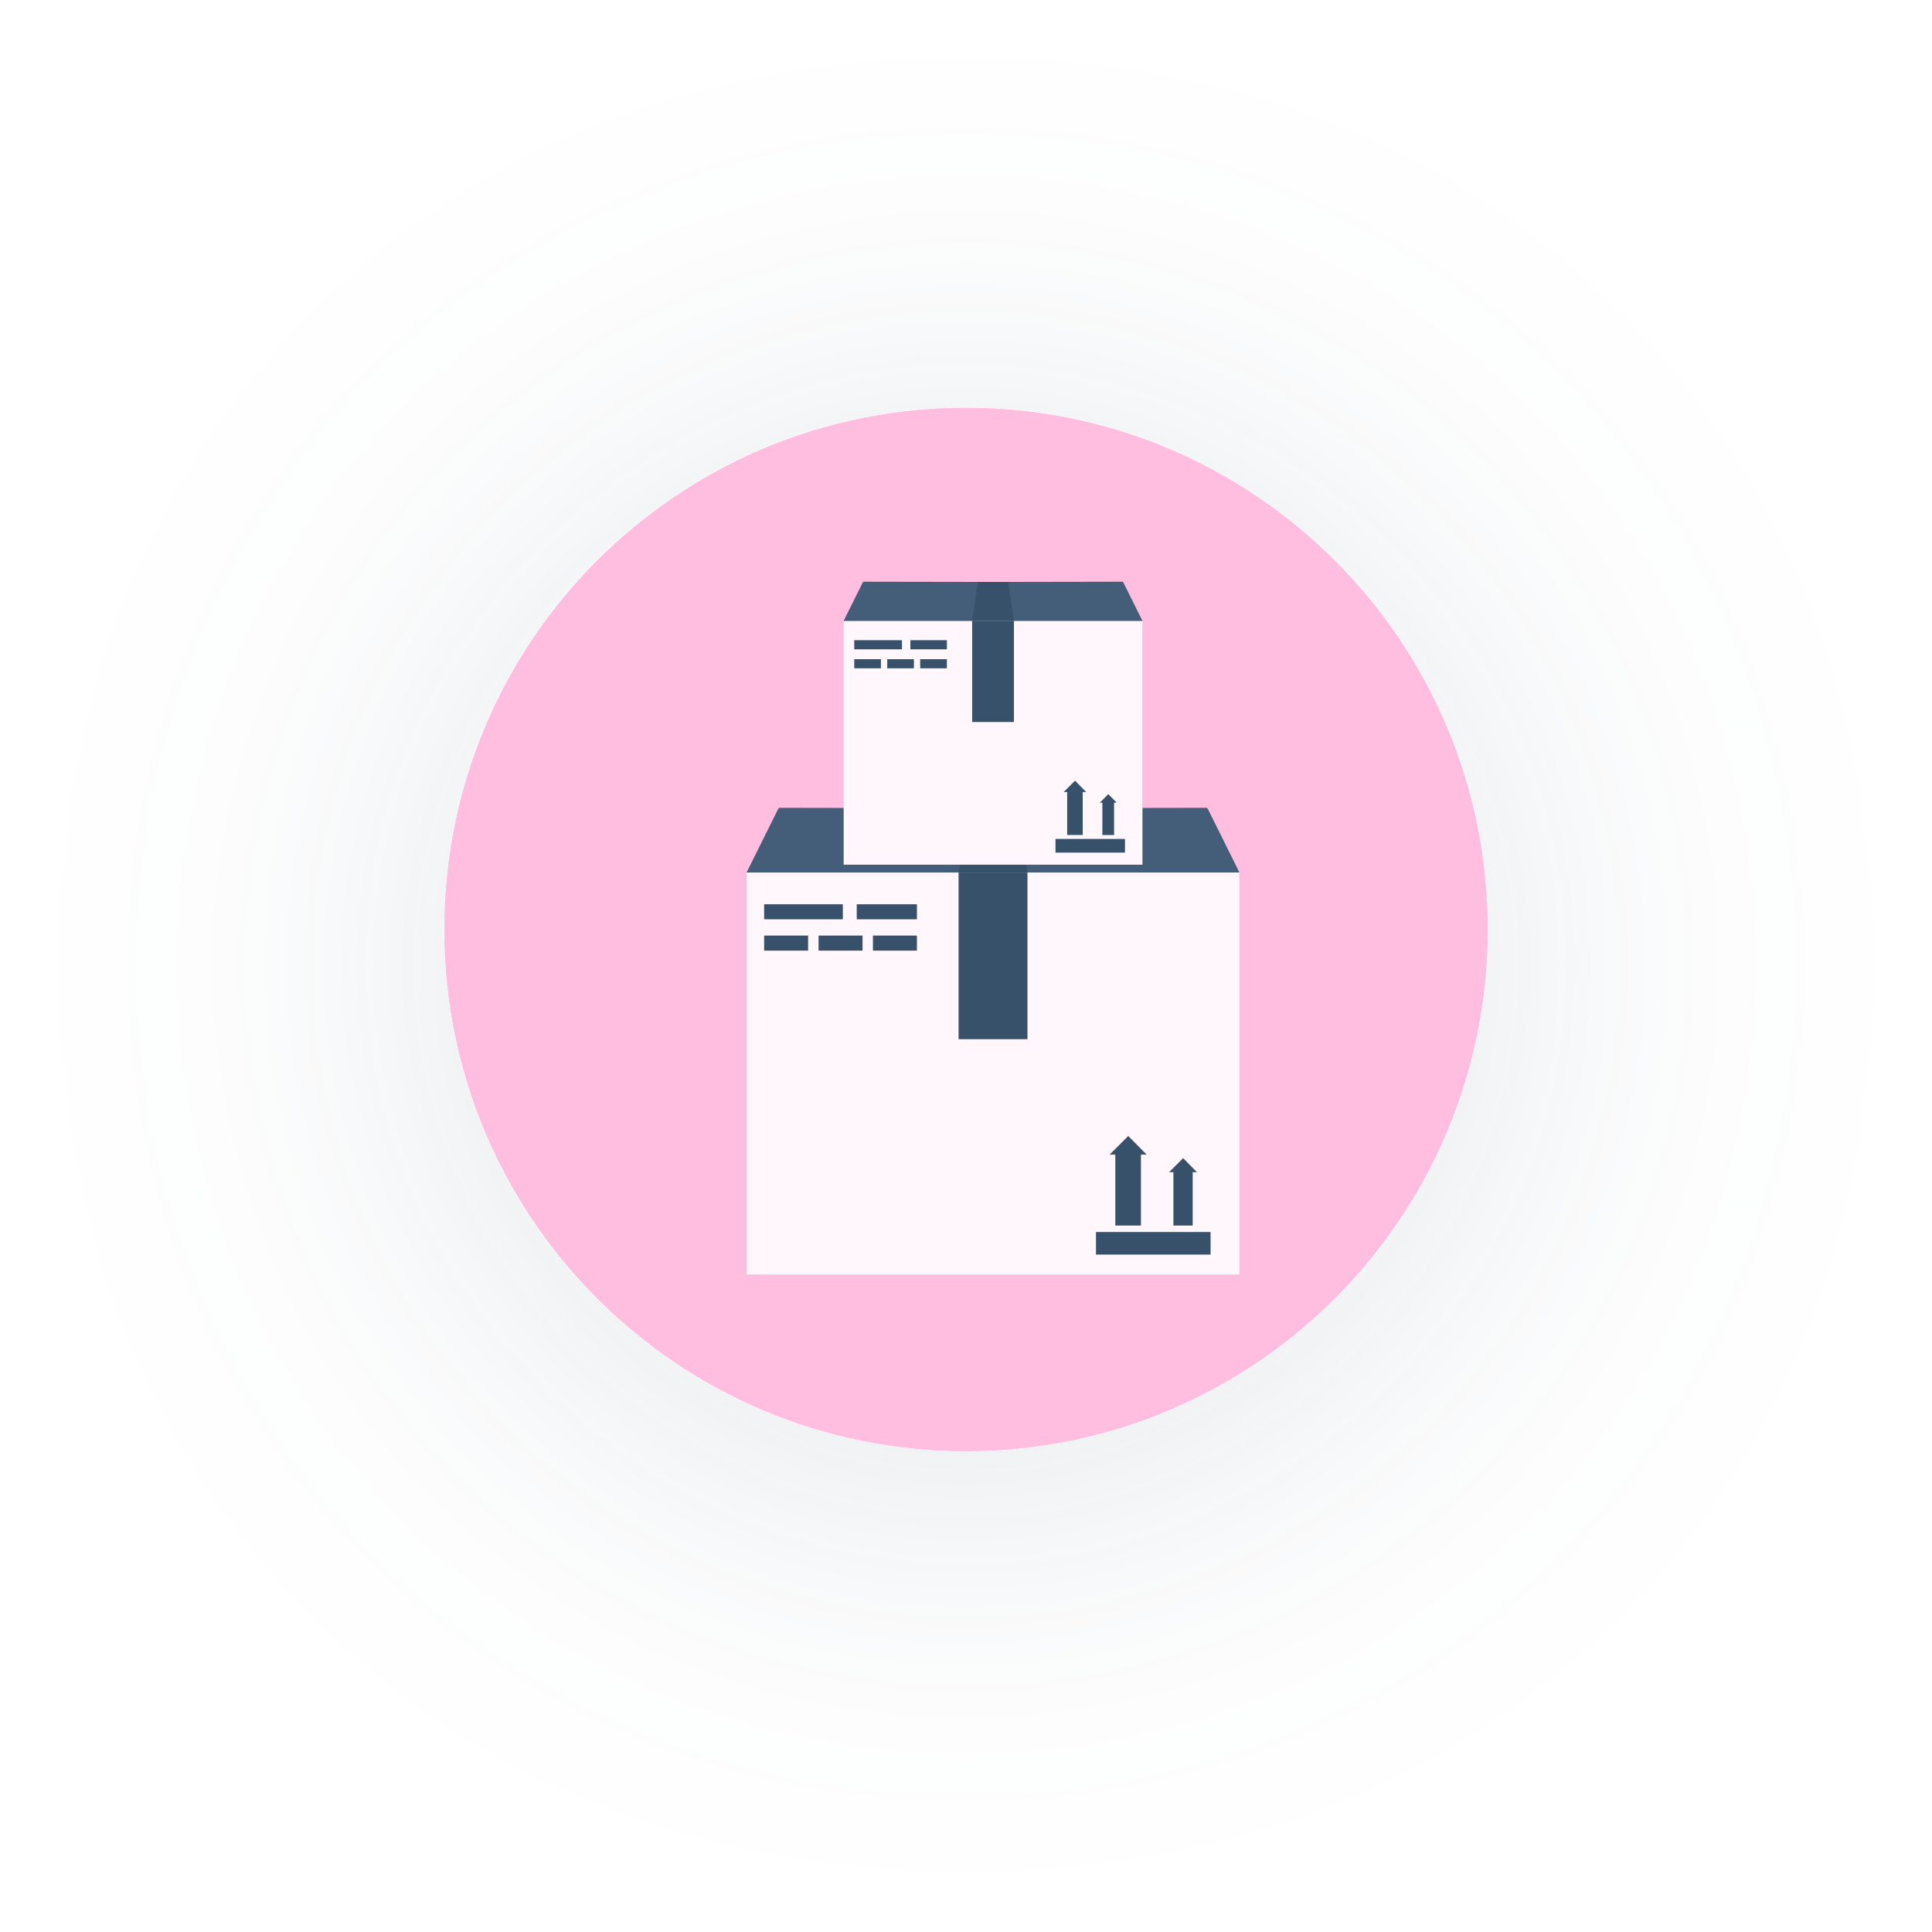
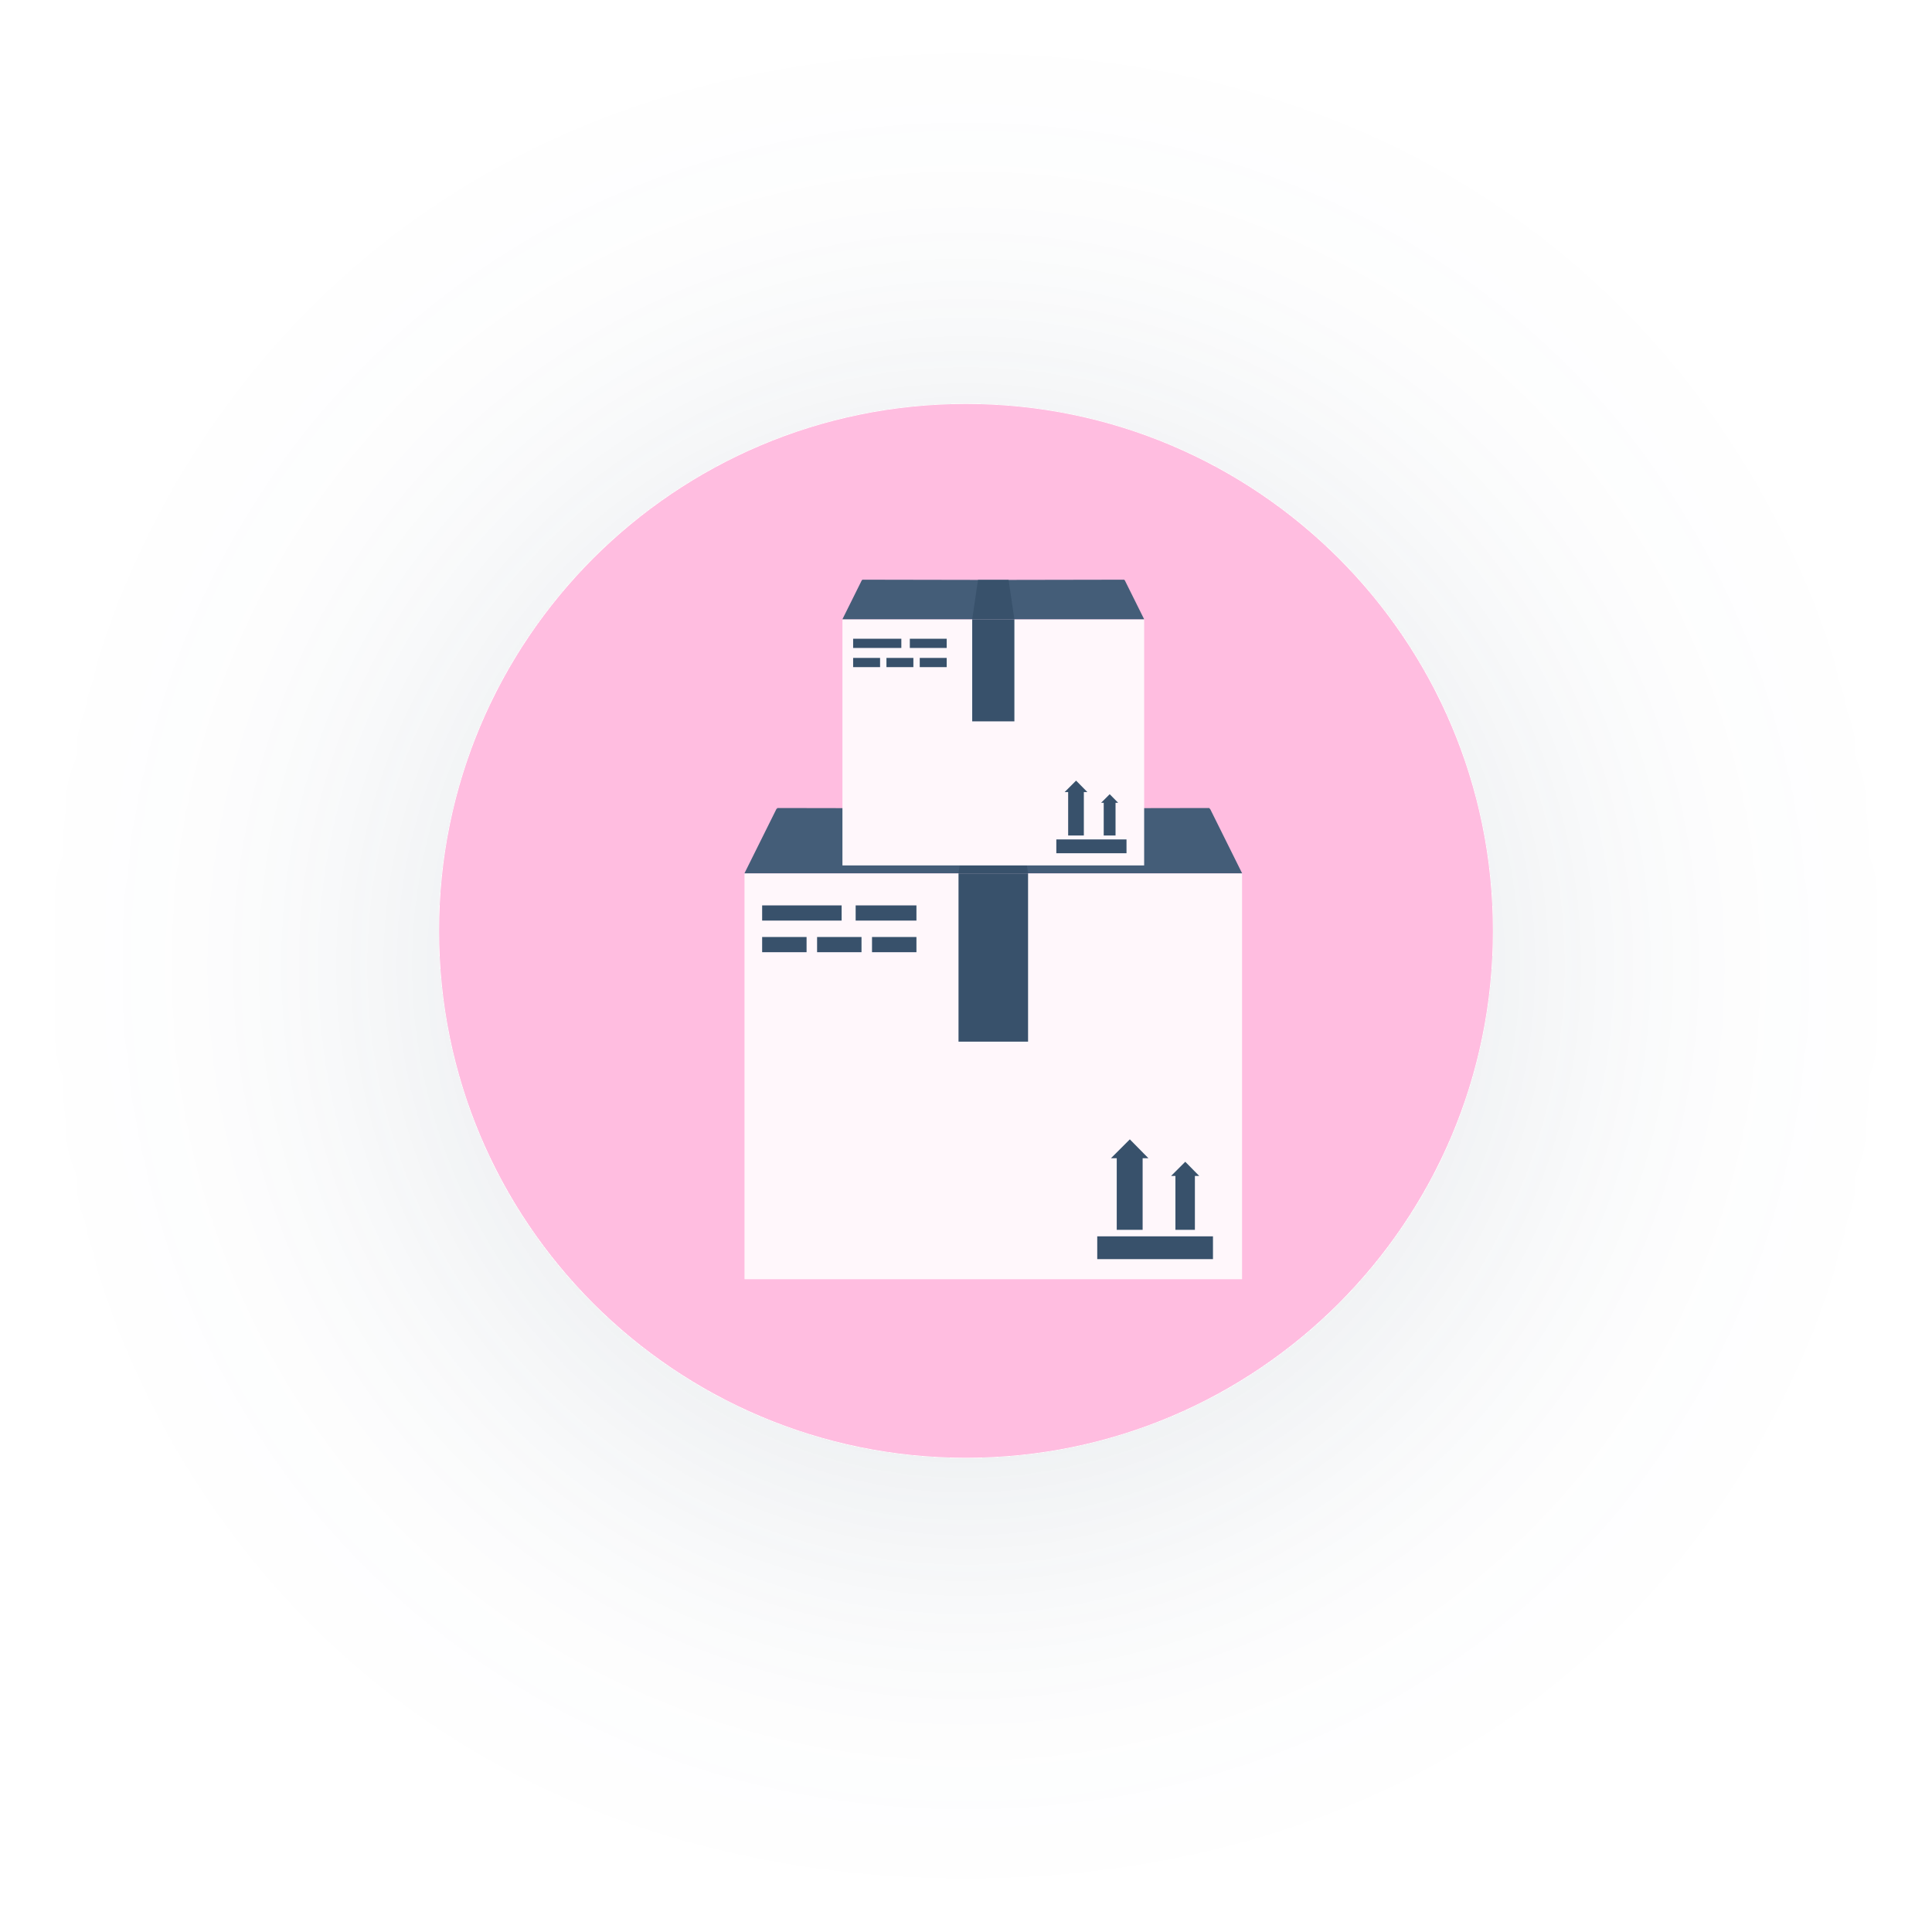
- <svg xmlns="http://www.w3.org/2000/svg" width="112" height="112" viewBox="0 0 112 112" fill="none">
-   <g id="Frame 61" filter="url(#filter0_d_764_389)">
-     <path id="Vector" d="M86.249 53.882C86.249 70.592 72.709 84.133 56 84.133C39.29 84.133 25.752 70.592 25.752 53.882C25.752 37.173 39.296 23.635 56 23.635C72.703 23.635 86.249 37.179 86.249 53.882Z" fill="#FFBDE0" />
-     <path id="Vector_2" d="M71.849 50.584H43.285V73.882H71.849V50.584Z" fill="#FFF7FB" />
-     <path id="Vector_3" d="M70.01 46.874H69.983L69.969 46.83L57.566 46.852L45.163 46.83L45.15 46.874H45.122L43.281 50.578H71.851L70.01 46.874Z" fill="#445D78" />
-     <path id="Vector_4" d="M59.563 50.584H55.57V60.243H59.563V50.584Z" fill="#38516B" />
-     <path id="Vector_5" d="M59.014 46.852H58.756H56.378H56.12L55.57 50.579H59.563L59.014 46.852Z" fill="#38516B" />
-     <path id="Vector_6" d="M70.178 71.421H63.535V72.73H70.178V71.421Z" fill="#38516B" />
-     <path id="Vector_7" d="M66.472 66.934L65.406 65.853L64.324 66.934H64.655V71.047H66.141V66.934H66.472Z" fill="#38516B" />
-     <path id="Vector_8" d="M69.39 67.953L68.588 67.139L67.773 67.953H68.023V71.047H69.141V67.953H69.39Z" fill="#38516B" />
-     <path id="Vector_9" d="M48.86 52.421H44.297V53.293H48.86V52.421Z" fill="#38516B" />
-     <path id="Vector_10" d="M53.155 52.421H49.666V53.293H53.155V52.421Z" fill="#38516B" />
-     <path id="Vector_11" d="M46.847 54.236H44.297V55.109H46.847V54.236Z" fill="#38516B" />
-     <path id="Vector_12" d="M53.155 54.236H50.605V55.109H53.155V54.236Z" fill="#38516B" />
-     <path id="Vector_13" d="M50.003 54.236H47.453V55.109H50.003V54.236Z" fill="#38516B" />
-     <path id="Vector_14" d="M66.229 35.999H48.908V50.127H66.229V35.999Z" fill="#FFF7FB" />
-     <path id="Vector_15" d="M65.114 33.749H65.097L65.089 33.723L57.568 33.736L50.047 33.723L50.039 33.749H50.023L48.906 35.995H66.23L65.114 33.749Z" fill="#445D78" />
-     <path id="Vector_16" d="M58.779 35.999H56.357V41.856H58.779V35.999Z" fill="#38516B" />
-     <path id="Vector_17" d="M58.445 33.735H58.288H56.846H56.69L56.357 35.995H58.779L58.445 33.735Z" fill="#38516B" />
-     <path id="Vector_18" d="M65.216 48.634H61.188V49.427H65.216V48.634Z" fill="#38516B" />
-     <path id="Vector_19" d="M62.967 45.913L62.321 45.257L61.664 45.913H61.865V48.406H62.766V45.913H62.967Z" fill="#38516B" />
-     <path id="Vector_20" d="M64.736 46.531L64.249 46.037L63.756 46.531H63.906V48.407H64.585V46.531H64.736Z" fill="#38516B" />
-     <path id="Vector_21" d="M52.289 37.113H49.522V37.642H52.289V37.113Z" fill="#38516B" />
-     <path id="Vector_22" d="M54.892 37.113H52.775V37.642H54.892V37.113Z" fill="#38516B" />
-     <path id="Vector_23" d="M51.068 38.214H49.522V38.743H51.068V38.214Z" fill="#38516B" />
-     <path id="Vector_24" d="M54.89 38.214H53.344V38.743H54.89V38.214Z" fill="#38516B" />
-     <path id="Vector_25" d="M52.98 38.214H51.434V38.743H52.98V38.214Z" fill="#38516B" />
+ <svg xmlns="http://www.w3.org/2000/svg" width="220" height="220" viewBox="0 0 220 220" fill="none">
+   <g filter="url(#filter0_d_713_986)">
+     <path d="M169.998 105.997C169.998 139.14 143.142 166 109.999 166C76.856 166 50.002 139.14 50.002 105.997C50.002 72.854 76.867 46 109.999 46C143.131 46 169.998 72.865 169.998 105.997Z" fill="#FFBDE0" />
+     <path d="M141.436 99.455H84.778V145.667H141.436V99.455Z" fill="#FFF7FB" />
+     <path d="M137.791 92.097H137.736L137.709 92.01L113.108 92.053L88.507 92.01L88.481 92.097H88.425L84.773 99.444H141.442L137.791 92.097Z" fill="#445D78" />
+     <path d="M117.068 99.455H109.148V118.614H117.068V99.455Z" fill="#38516B" />
+     <path d="M115.979 92.05H115.468H110.751H110.239L109.148 99.443H117.068L115.979 92.05Z" fill="#38516B" />
+     <path d="M138.123 140.784H124.945V143.38H138.123V140.784Z" fill="#38516B" />
+     <path d="M130.77 131.887L128.655 129.74L126.509 131.887H127.165V140.043H130.113V131.887H130.77Z" fill="#38516B" />
+     <path d="M136.559 133.907L134.968 132.292L133.353 133.907H133.847V140.043H136.065V133.907H136.559Z" fill="#38516B" />
+     <path d="M95.838 103.099H86.787V104.829H95.838V103.099Z" fill="#38516B" />
+     <path d="M104.356 103.099H97.435V104.829H104.356V103.099Z" fill="#38516B" />
+     <path d="M91.846 106.698H86.787V108.429H91.846V106.698Z" fill="#38516B" />
+     <path d="M104.356 106.698H99.298V108.429H104.356V106.698Z" fill="#38516B" />
+     <path d="M98.101 106.698H93.043V108.429H98.101V106.698Z" fill="#38516B" />
+     <path d="M130.286 70.525H95.93V98.548H130.286V70.525Z" fill="#FFF7FB" />
+     <path d="M128.074 66.064H128.041L128.024 66.01L113.106 66.037L98.189 66.01L98.173 66.064H98.14L95.926 70.518H130.288L128.074 66.064Z" fill="#445D78" />
+     <path d="M115.51 70.525H110.707V82.143H115.51V70.525Z" fill="#38516B" />
+     <path d="M114.848 66.036H114.537H111.677H111.367L110.707 70.519H115.51L114.848 66.036Z" fill="#38516B" />
+     <path d="M128.277 95.587H120.286V97.16H128.277V95.587Z" fill="#38516B" />
+     <path d="M123.818 90.192L122.536 88.889L121.233 90.192H121.632V95.137H123.419V90.192H123.818Z" fill="#38516B" />
+     <path d="M127.328 91.417L126.363 90.437L125.384 91.417H125.682V95.137H127.028V91.417H127.328Z" fill="#38516B" />
+     <path d="M102.637 72.734H97.148V73.784H102.637V72.734Z" fill="#38516B" />
+     <path d="M107.801 72.735H103.604V73.784H107.801V72.735Z" fill="#38516B" />
+     <path d="M100.216 74.918H97.148V75.967H100.216V74.918Z" fill="#38516B" />
+     <path d="M107.801 74.918H104.733V75.967H107.801V74.918Z" fill="#38516B" />
+     <path d="M104.008 74.918H100.941V75.967H104.008V74.918Z" fill="#38516B" />
  </g>
  <defs>
-     <filter id="filter0_d_764_389" x="0.544" y="0.444" width="110.911" height="110.913" filterUnits="userSpaceOnUse" color-interpolation-filters="sRGB">
+     <filter id="filter0_d_713_986" x="0.002" y="0" width="219.996" height="220" filterUnits="userSpaceOnUse" color-interpolation-filters="sRGB">
      <feFlood flood-opacity="0" result="BackgroundImageFix" />
      <feColorMatrix in="SourceAlpha" type="matrix" values="0 0 0 0 0 0 0 0 0 0 0 0 0 0 0 0 0 0 127 0" result="hardAlpha" />
-       <feOffset dy="2.017" />
-       <feGaussianBlur stdDeviation="12.604" />
+       <feOffset dy="4" />
+       <feGaussianBlur stdDeviation="25" />
      <feComposite in2="hardAlpha" operator="out" />
      <feColorMatrix type="matrix" values="0 0 0 0 0.22 0 0 0 0 0.318 0 0 0 0 0.42 0 0 0 0.15 0" />
-       <feBlend mode="normal" in2="BackgroundImageFix" result="effect1_dropShadow_764_389" />
-       <feBlend mode="normal" in="SourceGraphic" in2="effect1_dropShadow_764_389" result="shape" />
+       <feBlend mode="normal" in2="BackgroundImageFix" result="effect1_dropShadow_713_986" />
+       <feBlend mode="normal" in="SourceGraphic" in2="effect1_dropShadow_713_986" result="shape" />
    </filter>
  </defs>
</svg>
